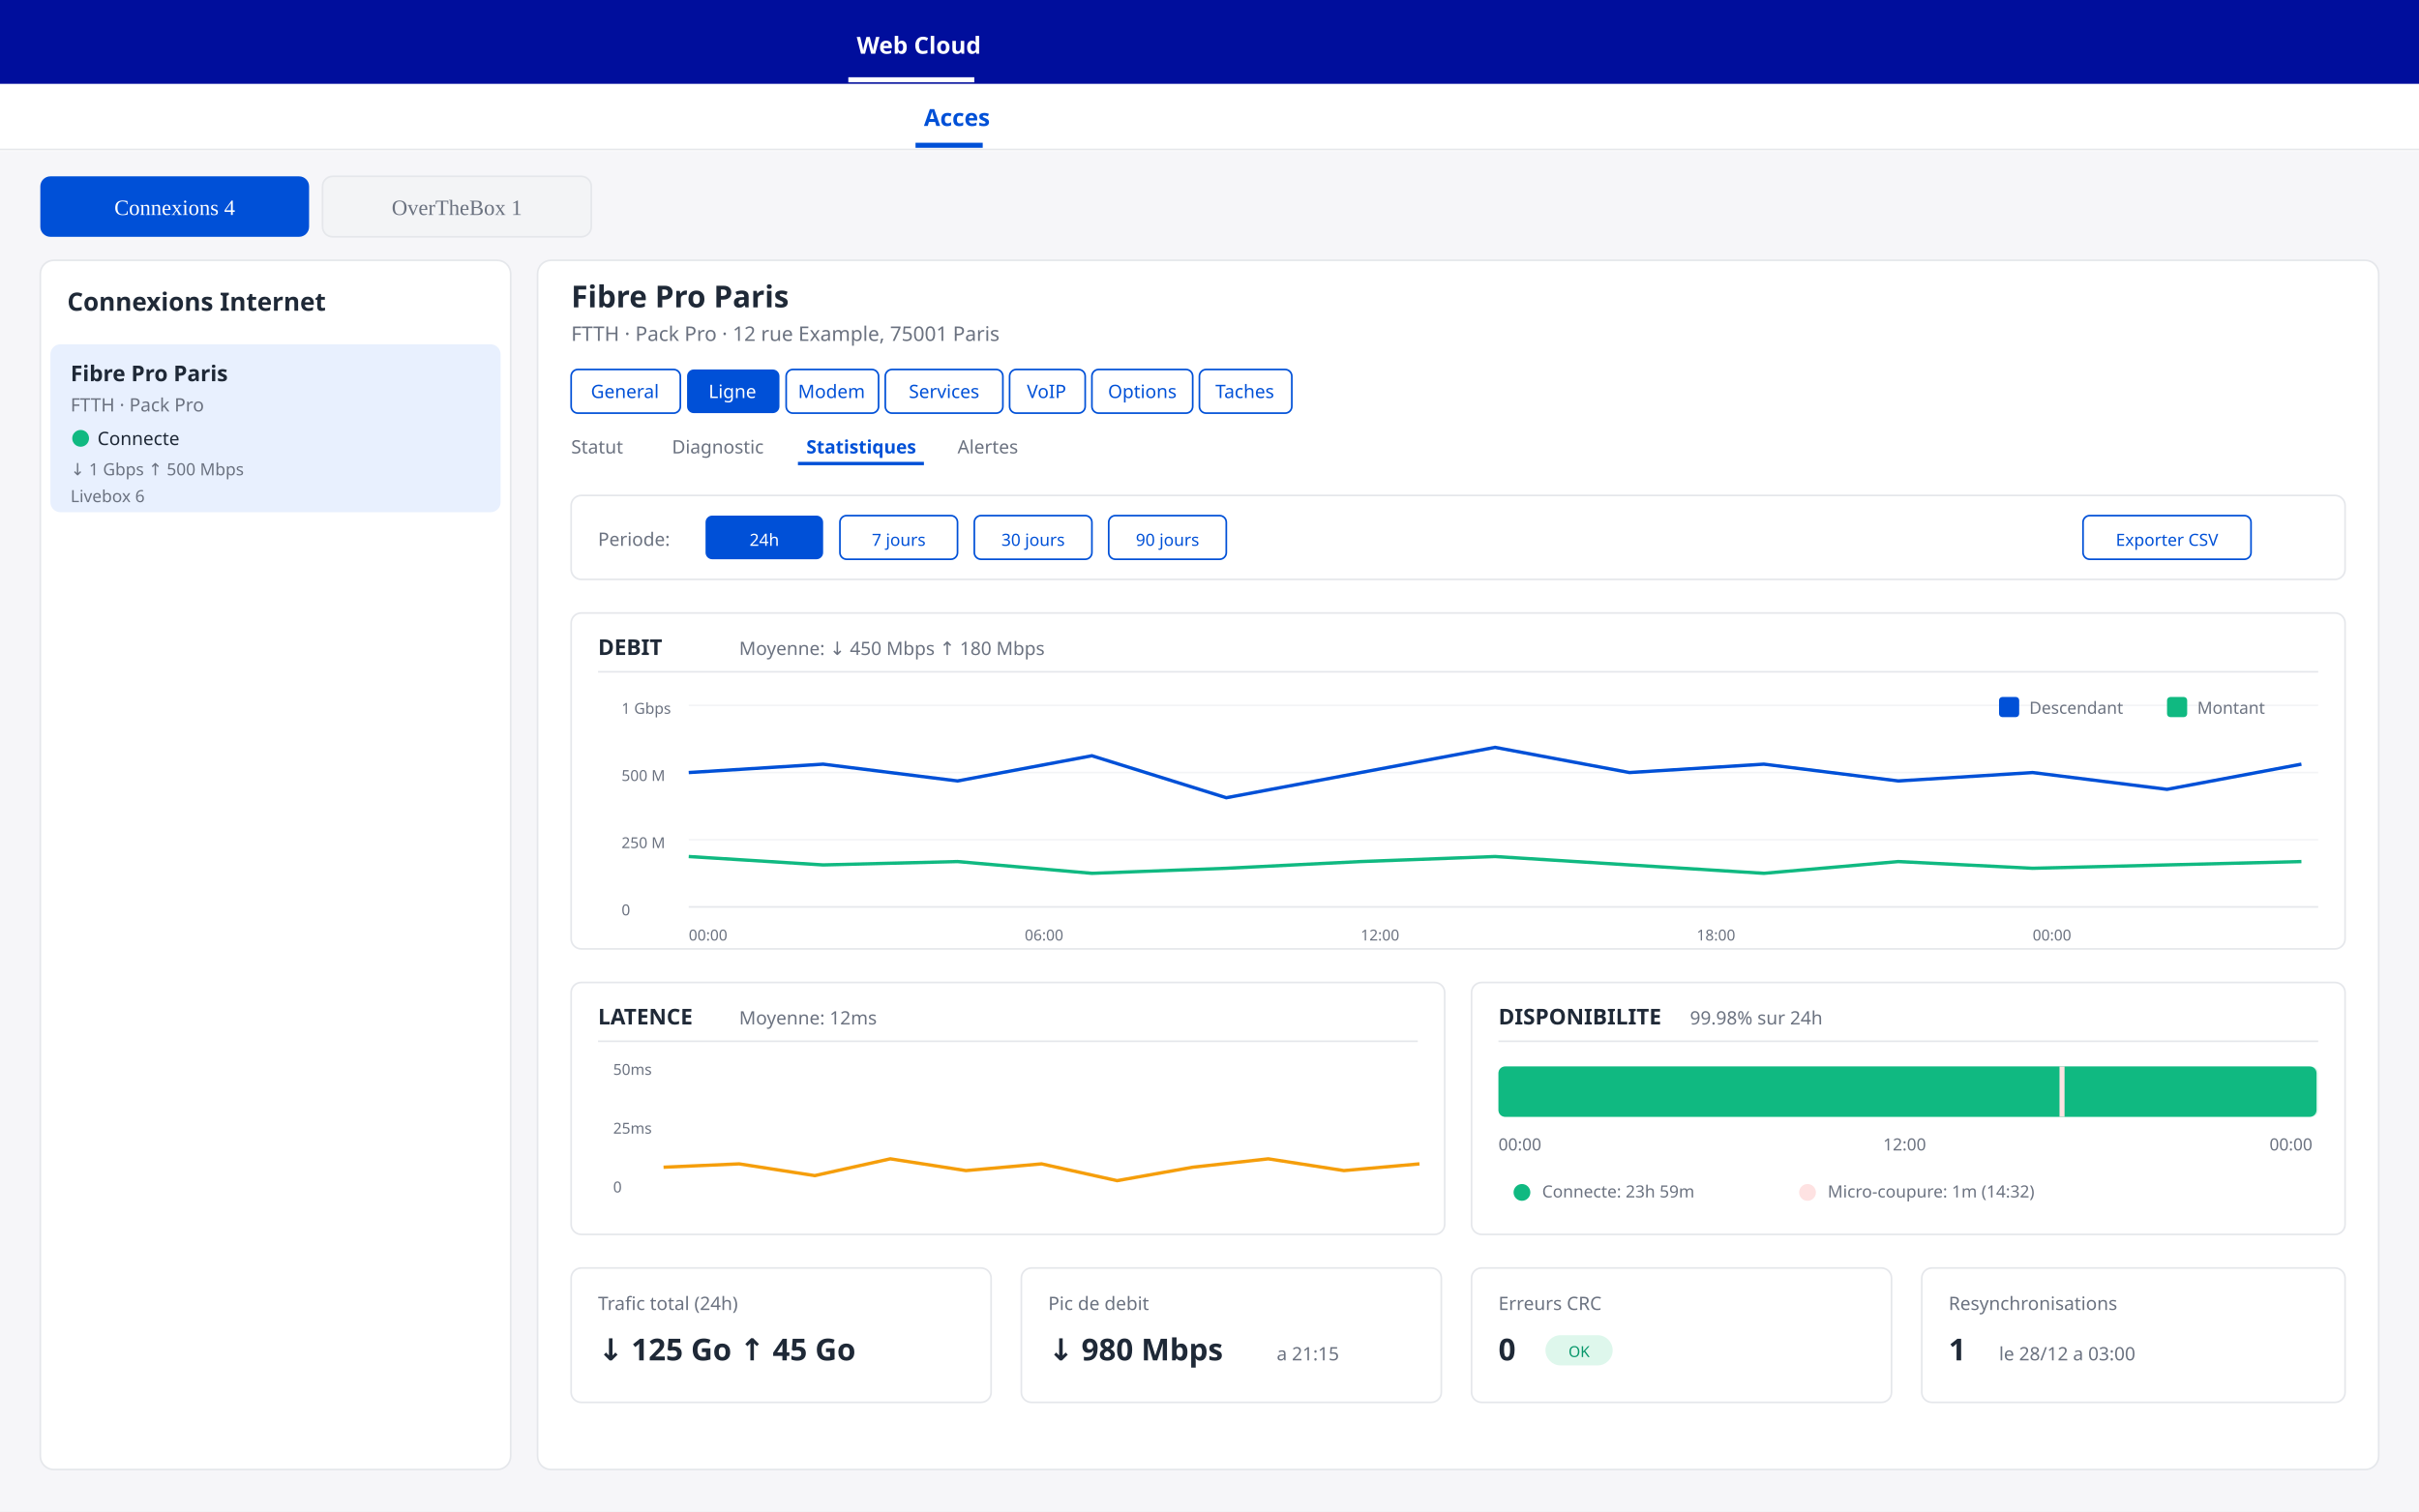
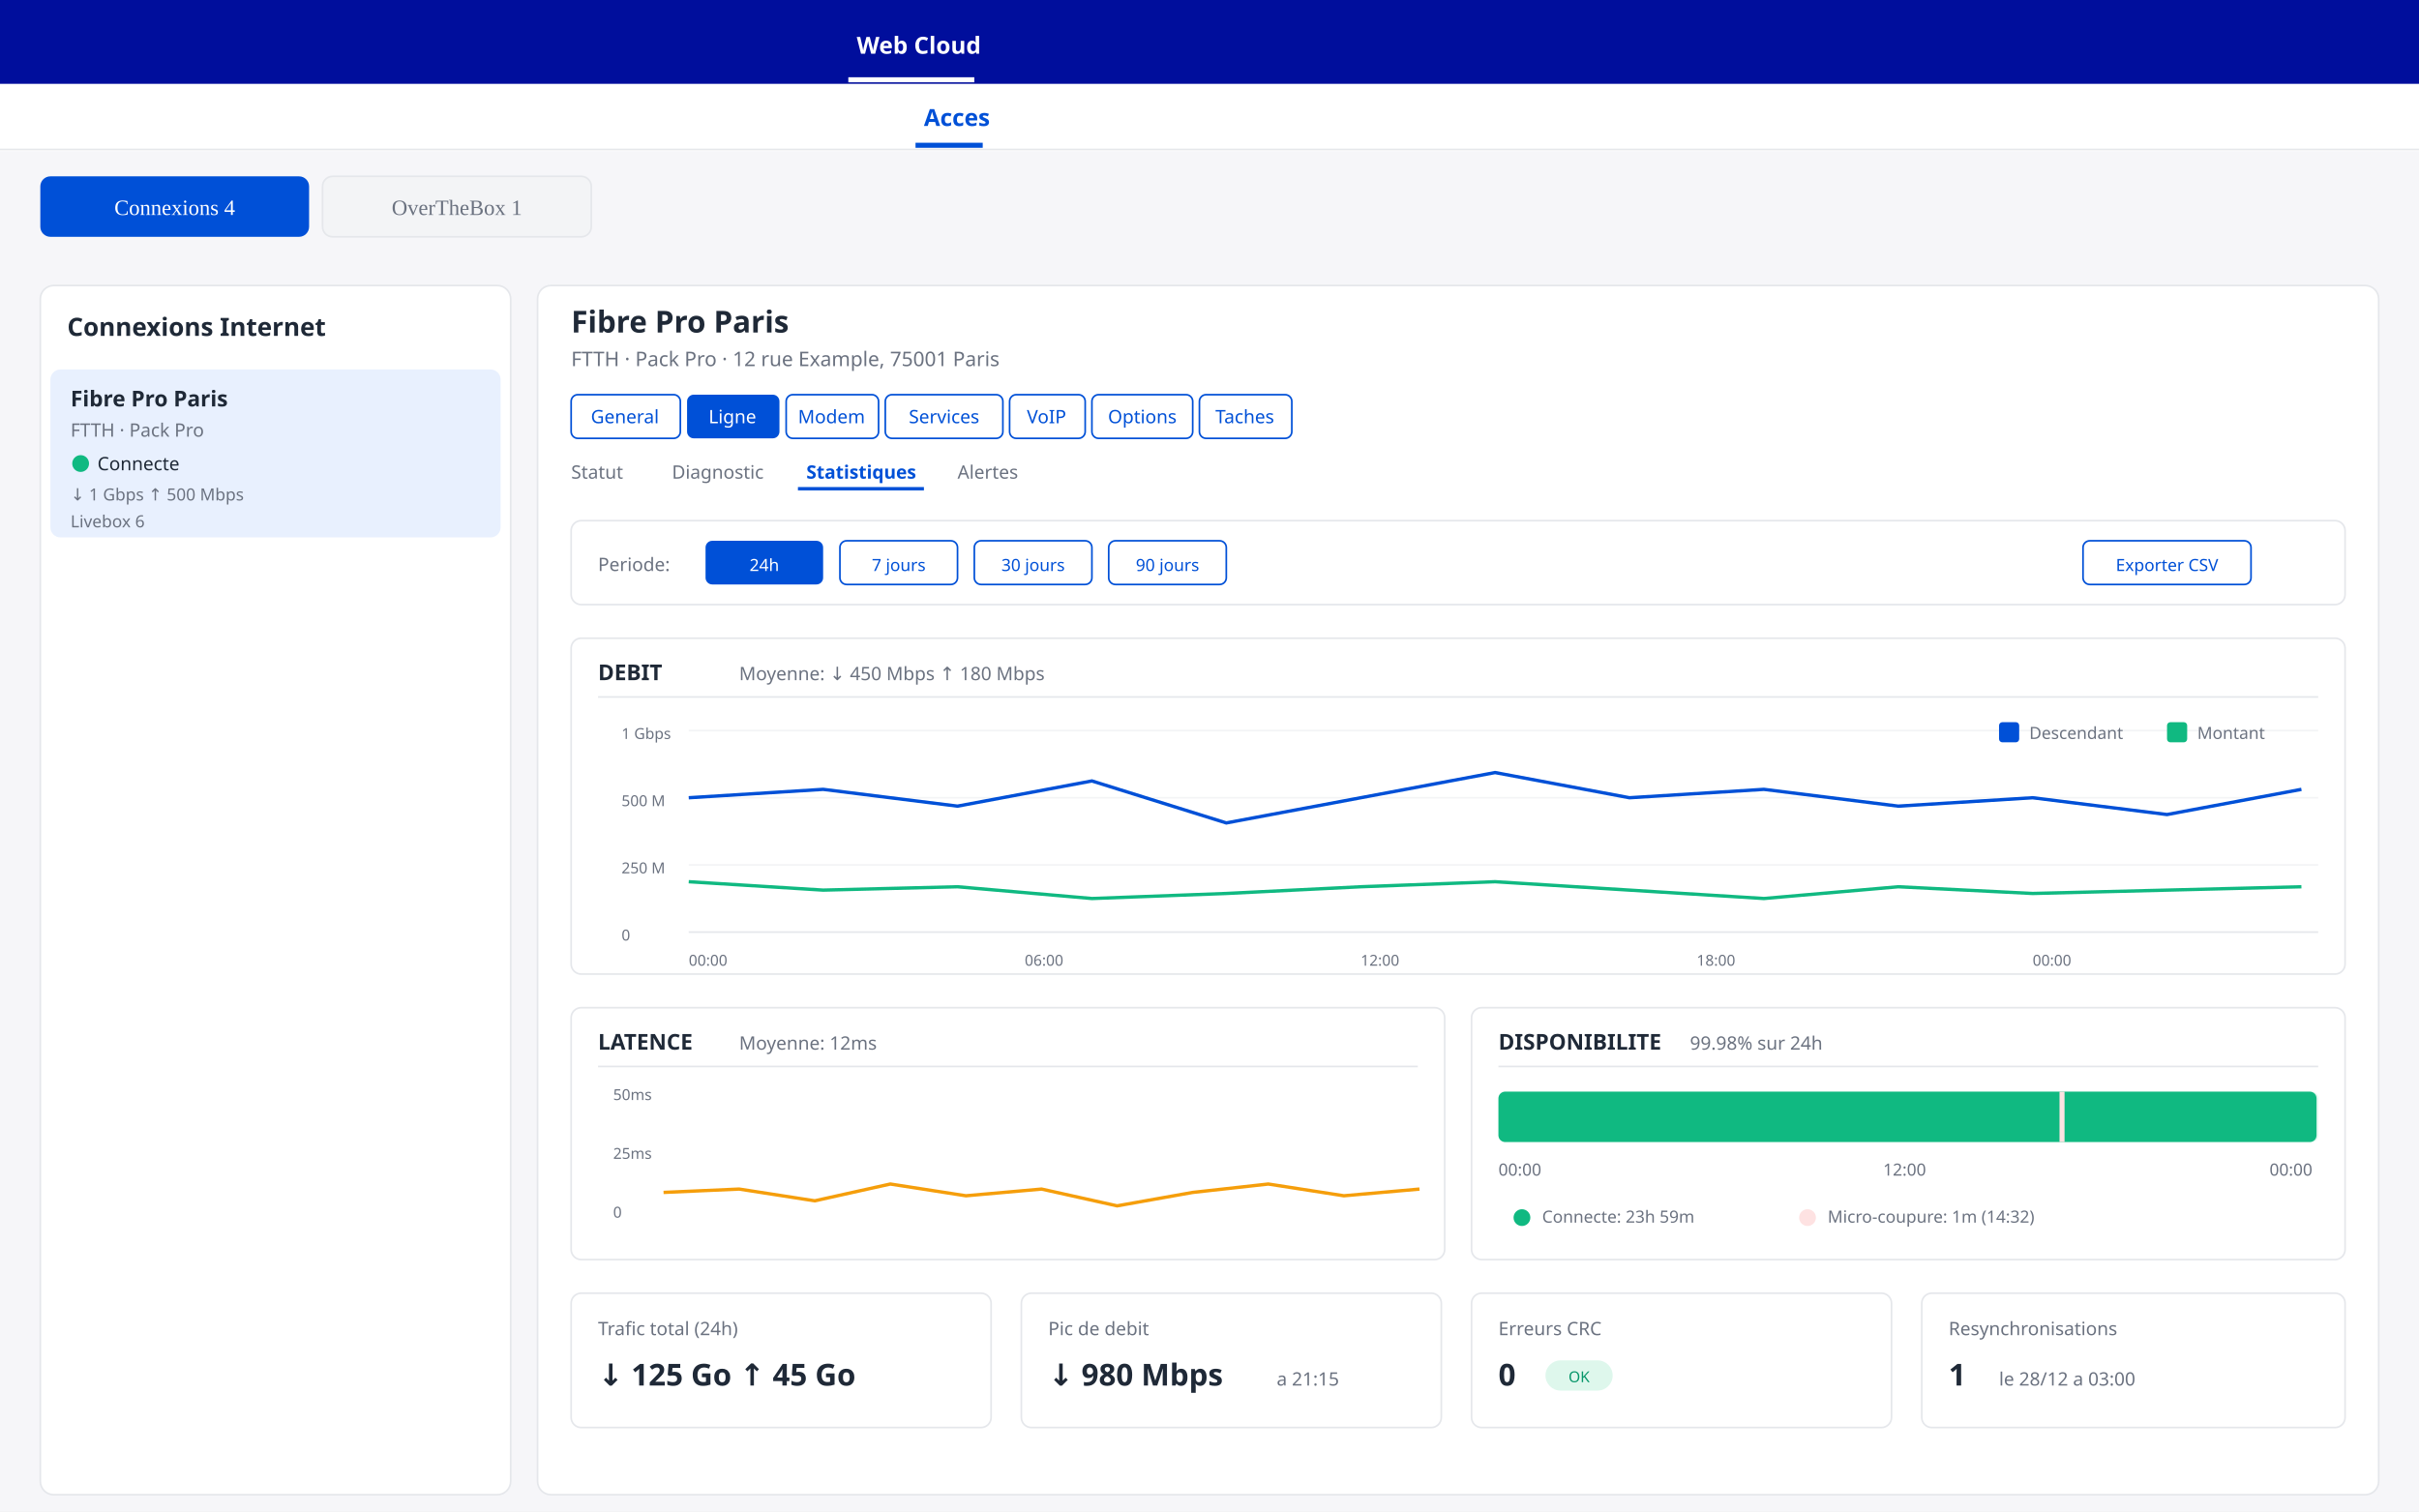
<svg xmlns="http://www.w3.org/2000/svg" viewBox="0 0 1440 900" width="1440" height="900">
  <defs>
    <style>
      .bg-header { fill: #000E9C; }
      .bg-main { fill: #F6F6F9; }
      .bg-white { fill: #FFFFFF; }
      .bg-primary { fill: #0050D7; }
      .bg-success { fill: #DEF7EC; }
      .border { stroke: #E5E7EB; stroke-width: 1; fill: none; }
      .btn-outline { stroke: #0050D7; stroke-width: 1; fill: #FFFFFF; }
      .btn-primary { fill: #0050D7; }
      .row-selected { fill: #E8F0FE; }
      .text-white { fill: #FFFFFF; font-family: 'Source Sans Pro', sans-serif; }
      .text-dark { fill: #1F2937; font-family: 'Source Sans Pro', sans-serif; }
      .text-muted { fill: #6B7280; font-family: 'Source Sans Pro', sans-serif; }
      .text-primary { fill: #0050D7; font-family: 'Source Sans Pro', sans-serif; }
      .text-success { fill: #059669; font-family: 'Source Sans Pro', sans-serif; }
    </style>
  </defs>
  <rect width="1440" height="900" class="bg-main" />
  <rect width="1440" height="50" class="bg-header" />
  <text x="510" y="32" class="text-white" font-size="14" font-weight="600">Web Cloud</text>
  <rect x="505" y="46" width="75" height="3" fill="#FFFFFF" />
  <rect x="0" y="50" width="1440" height="40" class="bg-white" />
  <line x1="0" y1="89" x2="1440" y2="89" stroke="#E5E7EB" />
  <text x="550" y="75" class="text-primary" font-size="14" font-weight="600">Acces</text>
  <rect x="545" y="85" width="40" height="3" fill="#0050D7" />
-   <g transform="translate(0, 90)">
-     <g transform="translate(24, 15)">
+   <g transform="translate(0, 105)">
+     <g transform="translate(24, 0)">
      <rect x="0" y="0" width="160" height="36" rx="6" fill="#0050D7" />
      <text x="80" y="23" fill="#FFFFFF" font-size="13" text-anchor="middle" font-weight="500">Connexions  4</text>
      <rect x="168" y="0" width="160" height="36" rx="6" fill="#F3F4F6" stroke="#E5E7EB" />
      <text x="248" y="23" fill="#6B7280" font-size="13" text-anchor="middle">OverTheBox  1</text>
    </g>
    <g transform="translate(24, 65)">
      <rect x="0" y="0" width="280" height="720" rx="8" class="bg-white" />
      <rect x="0" y="0" width="280" height="720" rx="8" class="border" />
      <text x="16" y="30" class="text-dark" font-size="15" font-weight="700">Connexions Internet</text>
      <g transform="translate(6, 50)">
        <rect x="0" y="0" width="268" height="100" rx="6" class="row-selected" />
        <text x="12" y="22" class="text-dark" font-size="13" font-weight="600">Fibre Pro Paris</text>
        <text x="12" y="40" class="text-muted" font-size="11">FTTH · Pack Pro</text>
        <circle cx="18" cy="56" r="5" fill="#10B981" />
        <text x="28" y="60" class="text-dark" font-size="11">Connecte</text>
        <text x="12" y="78" class="text-muted" font-size="10">↓ 1 Gbps  ↑ 500 Mbps</text>
        <text x="12" y="94" class="text-muted" font-size="10">Livebox 6</text>
      </g>
      <rect x="296" y="0" width="1096" height="720" rx="8" class="bg-white" />
      <rect x="296" y="0" width="1096" height="720" rx="8" class="border" />
      <g transform="translate(316, 0)">
        <text x="0" y="28" class="text-dark" font-size="18" font-weight="600">Fibre Pro Paris</text>
        <text x="0" y="48" class="text-muted" font-size="12">FTTH · Pack Pro · 12 rue Example, 75001 Paris</text>
        <g transform="translate(0, 65)">
          <rect x="0" y="0" width="65" height="26" rx="4" class="btn-outline" />
          <text x="32" y="17" class="text-primary" font-size="11" text-anchor="middle">General</text>
          <rect x="69" y="0" width="55" height="26" rx="4" class="bg-primary" />
          <text x="96" y="17" class="text-white" font-size="11" text-anchor="middle">Ligne</text>
          <rect x="128" y="0" width="55" height="26" rx="4" class="btn-outline" />
          <text x="155" y="17" class="text-primary" font-size="11" text-anchor="middle">Modem</text>
          <rect x="187" y="0" width="70" height="26" rx="4" class="btn-outline" />
          <text x="222" y="17" class="text-primary" font-size="11" text-anchor="middle">Services</text>
          <rect x="261" y="0" width="45" height="26" rx="4" class="btn-outline" />
          <text x="283" y="17" class="text-primary" font-size="11" text-anchor="middle">VoIP</text>
          <rect x="310" y="0" width="60" height="26" rx="4" class="btn-outline" />
          <text x="340" y="17" class="text-primary" font-size="11" text-anchor="middle">Options</text>
          <rect x="374" y="0" width="55" height="26" rx="4" class="btn-outline" />
          <text x="401" y="17" class="text-primary" font-size="11" text-anchor="middle">Taches</text>
        </g>
        <g transform="translate(0, 100)">
          <text x="0" y="15" class="text-muted" font-size="11">Statut</text>
          <text x="60" y="15" class="text-muted" font-size="11">Diagnostic</text>
          <text x="140" y="15" class="text-primary" font-size="11" font-weight="600">Statistiques</text>
          <rect x="135" y="20" width="75" height="2" fill="#0050D7" />
          <text x="230" y="15" class="text-muted" font-size="11">Alertes</text>
        </g>
        <g transform="translate(0, 140)">
          <rect x="0" y="0" width="1056" height="50" rx="6" fill="#FFFFFF" stroke="#E5E7EB" />
          <text x="16" y="30" class="text-muted" font-size="11">Periode:</text>
          <rect x="80" y="12" width="70" height="26" rx="4" class="bg-primary" />
          <text x="115" y="30" class="text-white" font-size="10" text-anchor="middle">24h</text>
          <rect x="160" y="12" width="70" height="26" rx="4" class="btn-outline" />
          <text x="195" y="30" class="text-primary" font-size="10" text-anchor="middle">7 jours</text>
          <rect x="240" y="12" width="70" height="26" rx="4" class="btn-outline" />
          <text x="275" y="30" class="text-primary" font-size="10" text-anchor="middle">30 jours</text>
          <rect x="320" y="12" width="70" height="26" rx="4" class="btn-outline" />
          <text x="355" y="30" class="text-primary" font-size="10" text-anchor="middle">90 jours</text>
          <rect x="900" y="12" width="100" height="26" rx="4" class="btn-outline" />
          <text x="950" y="30" class="text-primary" font-size="10" text-anchor="middle">Exporter CSV</text>
          <g transform="translate(0, 70)">
            <rect x="0" y="0" width="1056" height="200" rx="6" fill="#FFFFFF" stroke="#E5E7EB" />
            <text x="16" y="25" class="text-dark" font-size="13" font-weight="600">DEBIT</text>
            <text x="100" y="25" class="text-muted" font-size="11">Moyenne: ↓ 450 Mbps  ↑ 180 Mbps</text>
            <line x1="16" y1="35" x2="1040" y2="35" stroke="#E5E7EB" />
            <text x="30" y="60" class="text-muted" font-size="9">1 Gbps</text>
            <text x="30" y="100" class="text-muted" font-size="9">500 M</text>
            <text x="30" y="140" class="text-muted" font-size="9">250 M</text>
            <text x="30" y="180" class="text-muted" font-size="9">0</text>
            <line x1="70" y1="55" x2="1040" y2="55" stroke="#F3F4F6" />
            <line x1="70" y1="95" x2="1040" y2="95" stroke="#F3F4F6" />
            <line x1="70" y1="135" x2="1040" y2="135" stroke="#F3F4F6" />
            <line x1="70" y1="175" x2="1040" y2="175" stroke="#E5E7EB" />
            <polyline points="70,95 150,90 230,100 310,85 390,110 470,95 550,80 630,95 710,90 790,100 870,95 950,105 1030,90" fill="none" stroke="#0050D7" stroke-width="2" />
            <polyline points="70,145 150,150 230,148 310,155 390,152 470,148 550,145 630,150 710,155 790,148 870,152 950,150 1030,148" fill="none" stroke="#10B981" stroke-width="2" />
            <rect x="850" y="50" width="12" height="12" rx="2" fill="#0050D7" />
            <text x="868" y="60" class="text-muted" font-size="10">Descendant</text>
            <rect x="950" y="50" width="12" height="12" rx="2" fill="#10B981" />
            <text x="968" y="60" class="text-muted" font-size="10">Montant</text>
            <text x="70" y="195" class="text-muted" font-size="9">00:00</text>
            <text x="270" y="195" class="text-muted" font-size="9">06:00</text>
            <text x="470" y="195" class="text-muted" font-size="9">12:00</text>
            <text x="670" y="195" class="text-muted" font-size="9">18:00</text>
            <text x="870" y="195" class="text-muted" font-size="9">00:00</text>
          </g>
          <g transform="translate(0, 290)">
            <rect x="0" y="0" width="520" height="150" rx="6" fill="#FFFFFF" stroke="#E5E7EB" />
            <text x="16" y="25" class="text-dark" font-size="13" font-weight="600">LATENCE</text>
            <text x="100" y="25" class="text-muted" font-size="11">Moyenne: 12ms</text>
            <line x1="16" y1="35" x2="504" y2="35" stroke="#E5E7EB" />
            <text x="25" y="55" class="text-muted" font-size="9">50ms</text>
            <text x="25" y="90" class="text-muted" font-size="9">25ms</text>
            <text x="25" y="125" class="text-muted" font-size="9">0</text>
            <polyline points="55,110 100,108 145,115 190,105 235,112 280,108 325,118 370,110 415,105 460,112 505,108" fill="none" stroke="#F59E0B" stroke-width="2" />
          </g>
          <g transform="translate(536, 290)">
            <rect x="0" y="0" width="520" height="150" rx="6" fill="#FFFFFF" stroke="#E5E7EB" />
            <text x="16" y="25" class="text-dark" font-size="13" font-weight="600">DISPONIBILITE</text>
            <text x="130" y="25" class="text-muted" font-size="11">99.98% sur 24h</text>
            <line x1="16" y1="35" x2="504" y2="35" stroke="#E5E7EB" />
            <rect x="16" y="50" width="488" height="30" rx="4" fill="#DEF7EC" />
            <rect x="16" y="50" width="487" height="30" rx="4" fill="#10B981" />
            <rect x="350" y="50" width="3" height="30" fill="#FEE2E2" />
            <text x="16" y="100" class="text-muted" font-size="10">00:00</text>
            <text x="245" y="100" class="text-muted" font-size="10">12:00</text>
            <text x="475" y="100" class="text-muted" font-size="10">00:00</text>
            <circle cx="30" cy="125" r="5" fill="#10B981" />
            <text x="42" y="128" class="text-muted" font-size="10">Connecte: 23h 59m</text>
            <circle cx="200" cy="125" r="5" fill="#FEE2E2" />
            <text x="212" y="128" class="text-muted" font-size="10">Micro-coupure: 1m (14:32)</text>
          </g>
          <g transform="translate(0, 460)">
            <rect x="0" y="0" width="250" height="80" rx="6" fill="#FFFFFF" stroke="#E5E7EB" />
            <text x="16" y="25" class="text-muted" font-size="11">Trafic total (24h)</text>
            <text x="16" y="55" class="text-dark" font-size="18" font-weight="600">↓ 125 Go  ↑ 45 Go</text>
            <rect x="268" y="0" width="250" height="80" rx="6" fill="#FFFFFF" stroke="#E5E7EB" />
            <text x="284" y="25" class="text-muted" font-size="11">Pic de debit</text>
            <text x="284" y="55" class="text-dark" font-size="18" font-weight="600">↓ 980 Mbps</text>
            <text x="420" y="55" class="text-muted" font-size="11">a 21:15</text>
            <rect x="536" y="0" width="250" height="80" rx="6" fill="#FFFFFF" stroke="#E5E7EB" />
            <text x="552" y="25" class="text-muted" font-size="11">Erreurs CRC</text>
            <text x="552" y="55" class="text-dark" font-size="18" font-weight="600">0</text>
            <rect x="580" y="40" width="40" height="18" rx="9" fill="#DEF7EC" />
            <text x="600" y="53" class="text-success" font-size="9" text-anchor="middle">OK</text>
            <rect x="804" y="0" width="252" height="80" rx="6" fill="#FFFFFF" stroke="#E5E7EB" />
            <text x="820" y="25" class="text-muted" font-size="11">Resynchronisations</text>
            <text x="820" y="55" class="text-dark" font-size="18" font-weight="600">1</text>
            <text x="850" y="55" class="text-muted" font-size="11">le 28/12 a 03:00</text>
          </g>
        </g>
      </g>
    </g>
  </g>
</svg>
